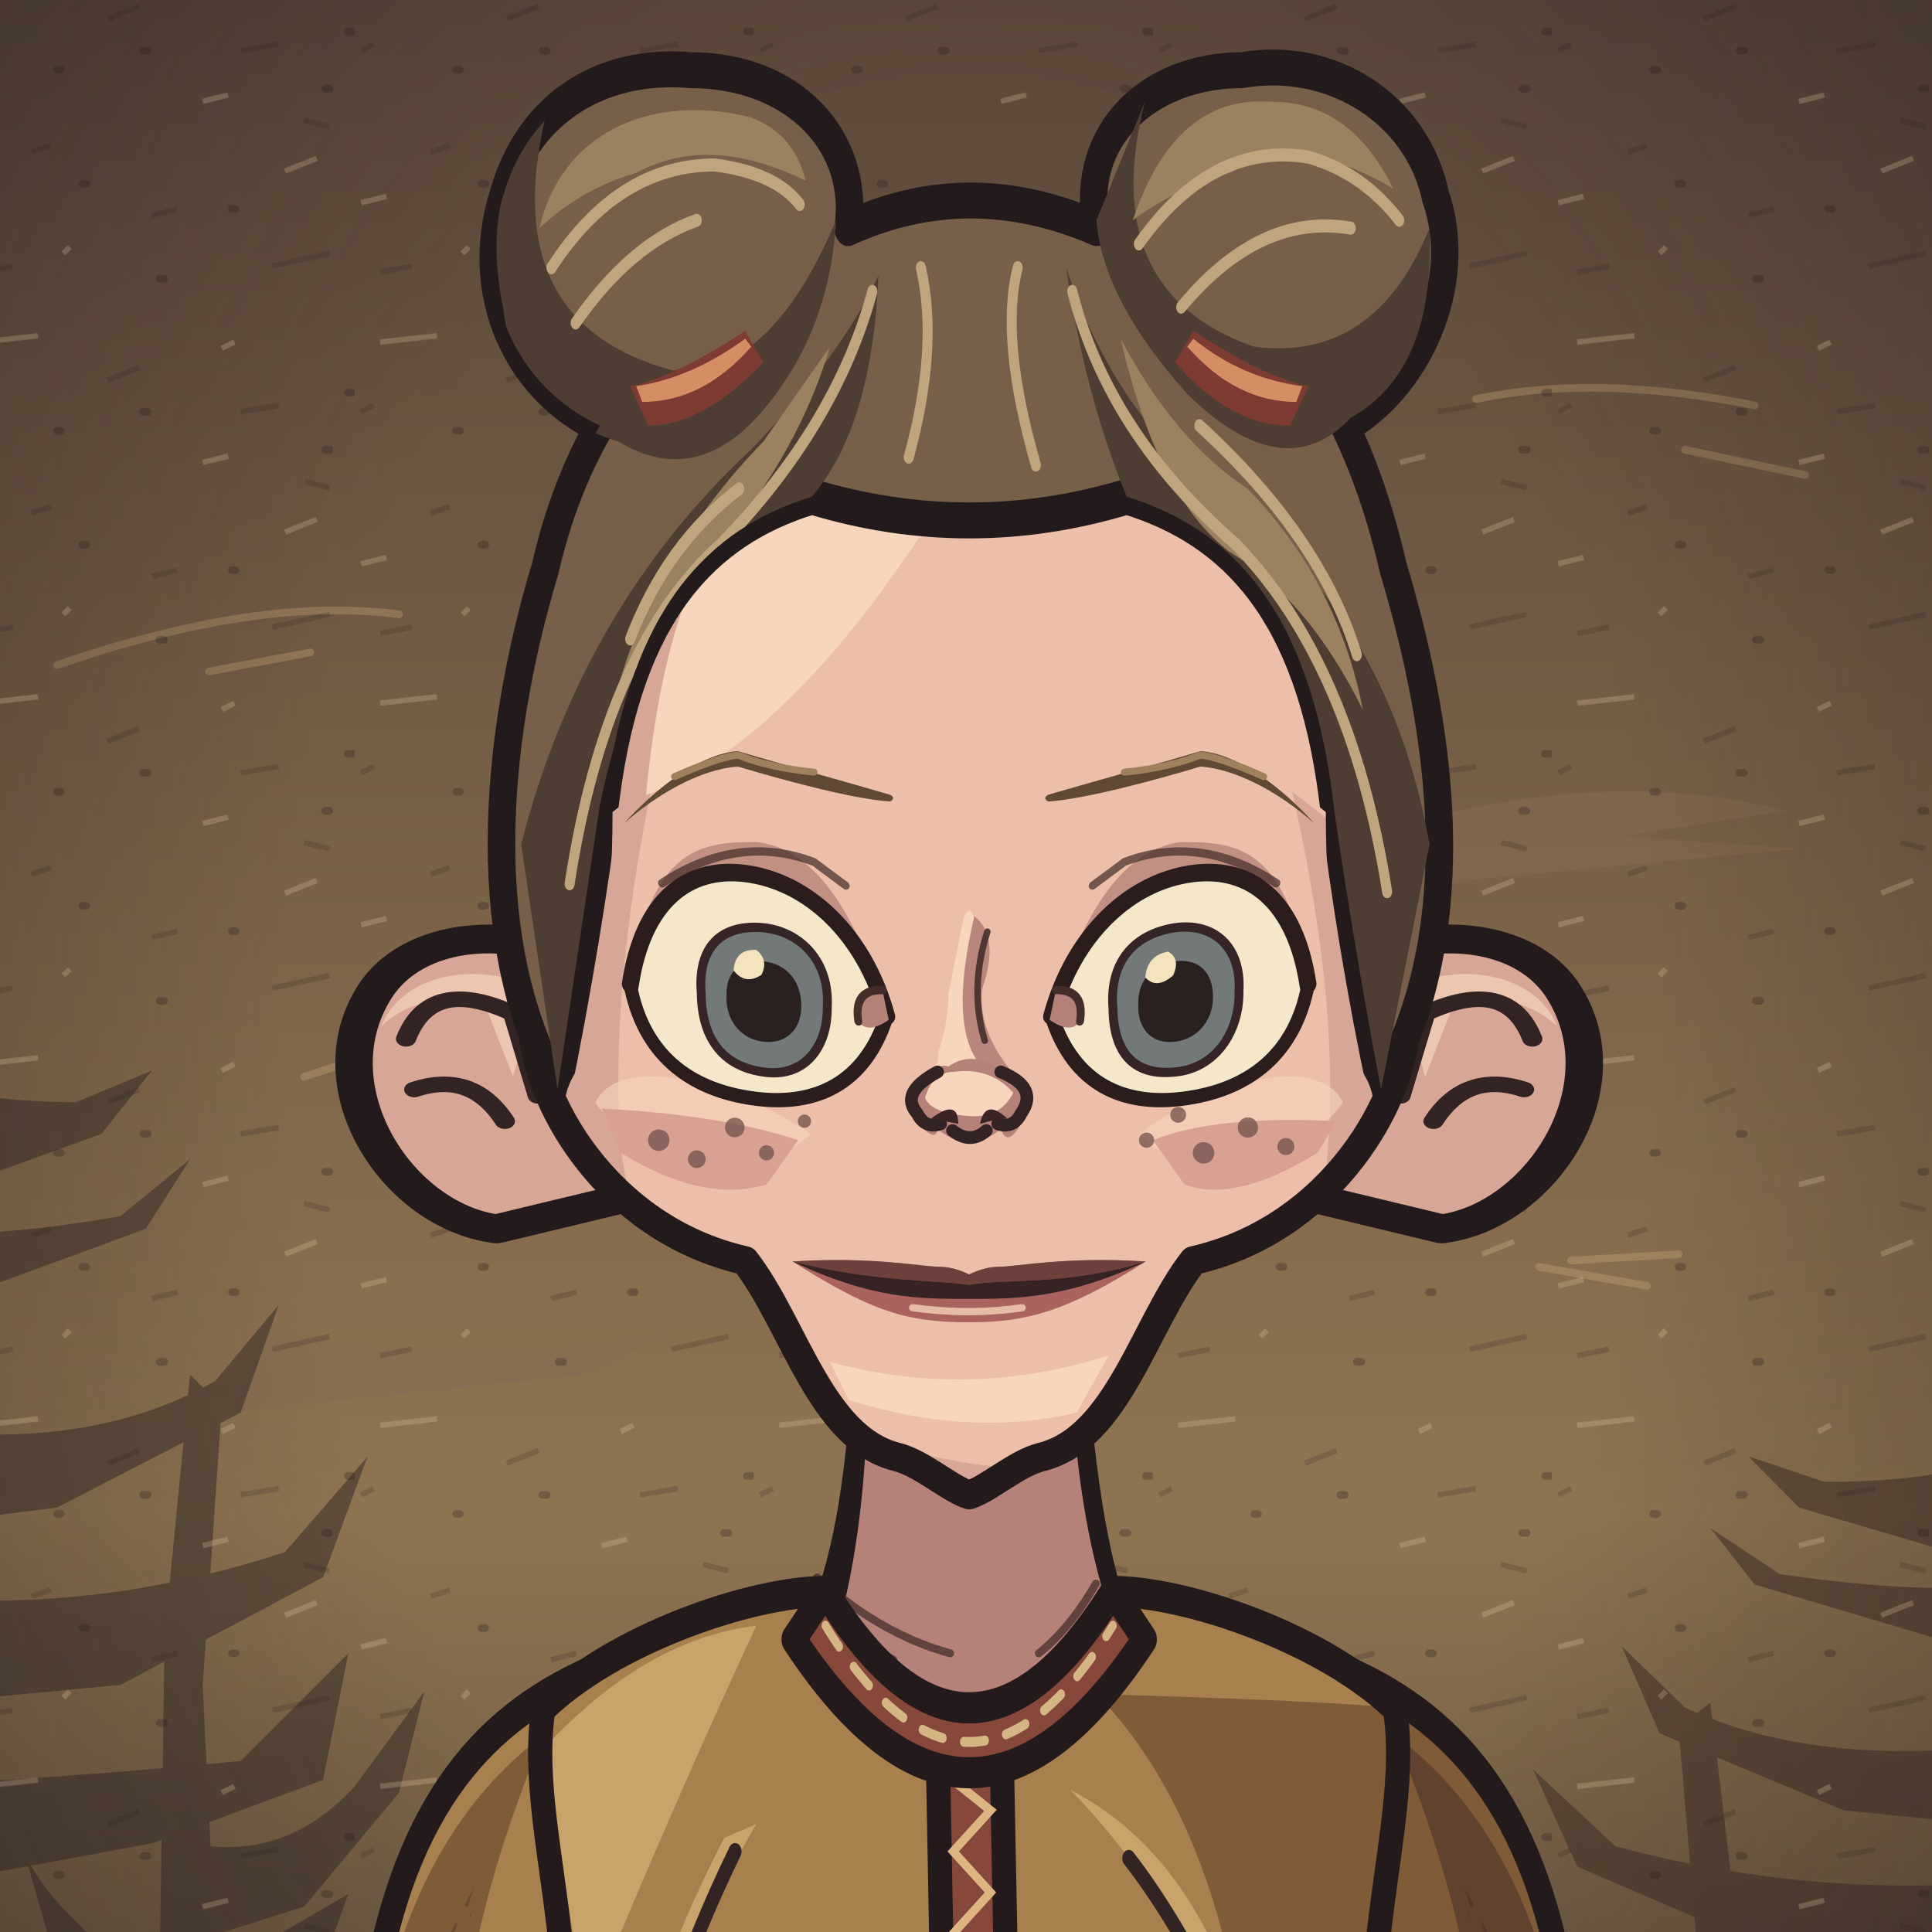
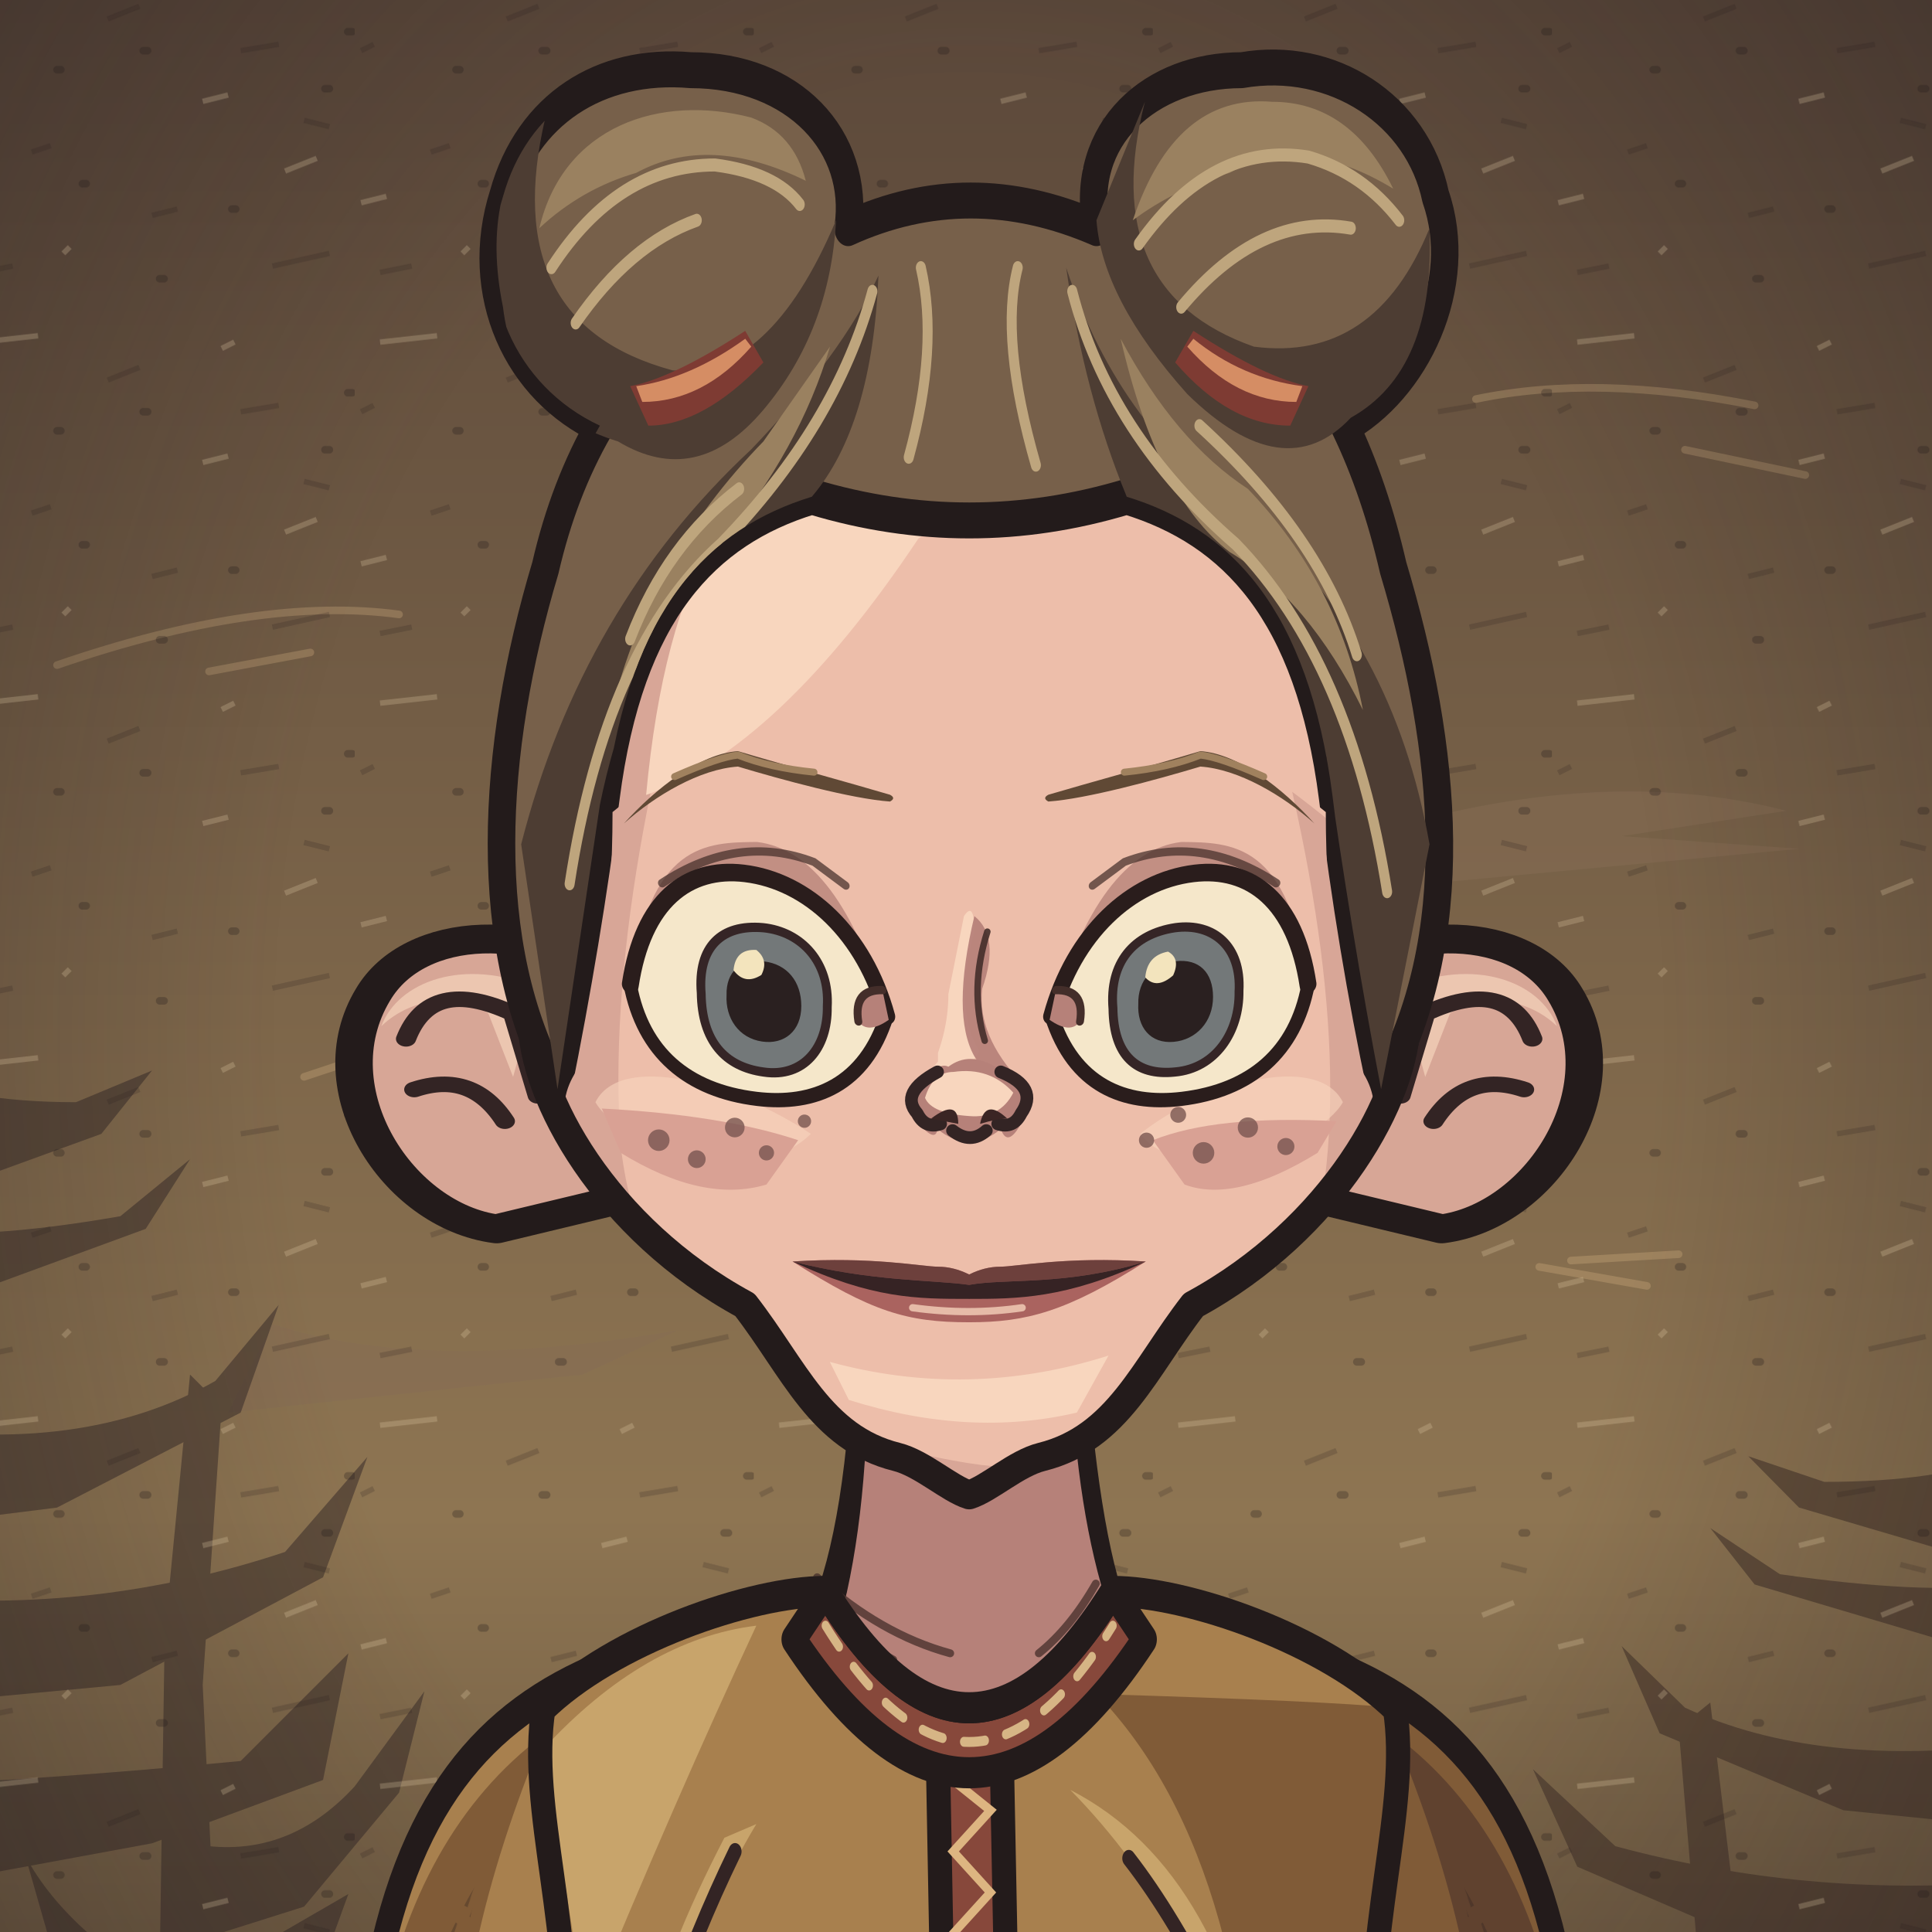
<svg xmlns="http://www.w3.org/2000/svg" xmlns:xlink="http://www.w3.org/1999/xlink" aria-labelledby="title" width="32" height="32" viewBox="7 8 305 305" role="img">
  <defs>
    <style>
      .edge {stroke:#231b1b;stroke-width:4.55;stroke-linecap:round;stroke-linejoin:round}
      .seam {fill:none;stroke:#332424;stroke-width:2.45;stroke-linecap:round;stroke-linejoin:round}
      .etch {fill:none;stroke:#442e2a;stroke-width:1.25;stroke-linecap:round}
      .hair-line {fill:none;stroke:#967661;stroke-width:1.45;stroke-linecap:round}
      .white {fill:#f5e7ca;stroke:#2a1d1c;stroke-width:2.65;stroke-linejoin:round}
      .label {fill:#efdfc1;font:600 20px Georgia,serif}
      .muted {fill:#b8aa96;font:13px 'Segoe UI',sans-serif}
      .section {fill:#dcbb8e;font:600 14px 'Segoe UI',sans-serif}
    </style>
    <linearGradient id="umber" x2="0" y2="1" gradientUnits="objectBoundingBox">
      <stop stop-color="#594639" />
      <stop offset=".56" stop-color="#8e7552" />
      <stop offset="1" stop-color="#3c3029" />
    </linearGradient>
    <linearGradient id="ash" x2="0" y2="1" gradientUnits="objectBoundingBox">
      <stop stop-color="#3b423d" />
      <stop offset=".56" stop-color="#7a7d67" />
      <stop offset="1" stop-color="#242b28" />
    </linearGradient>
    <linearGradient id="rose" x2="0" y2="1" gradientUnits="objectBoundingBox">
      <stop stop-color="#51404a" />
      <stop offset=".56" stop-color="#8a6972" />
      <stop offset="1" stop-color="#372c33" />
    </linearGradient>
    <pattern id="paper-grain" width="63" height="57" patternUnits="userSpaceOnUse">
      <path d="M1 16l2-1m21-4 5-2m16 7 6-1M12 32l3-1m16 11 4-1m20-14 4 1M4 51l5-1m41 0 9-2" fill="none" stroke="#231a1b" stroke-width=".85" opacity=".19" />
      <path d="M4 5l9-1m29 2 2-1M1 40l4-1m12 9 1-1m21-23 4-1m9 12 5-2" fill="none" stroke="#f0dbb5" stroke-width=".85" opacity=".23" />
      <path d="M16 19h.6m13-3h.7m28 6h.7m-39 15h.6m23 4h.6m-12 11h.7m29-39h.7" fill="none" stroke="#21191a" stroke-width="1.2" opacity=".28" stroke-linecap="round" />
    </pattern>
    <pattern id="ink-lines" width="7" height="9" patternUnits="userSpaceOnUse" patternTransform="rotate(28)">
      <path d="M1 -2V10m2.8-8 .6 6m1.9-1v5" stroke="#271d1d" stroke-width=".95" fill="none" opacity=".65" />
    </pattern>
    <radialGradient id="vignette" cx=".5" cy=".39" r=".72">
      <stop offset=".47" stop-color="#20191c" stop-opacity="0" />
      <stop offset="1" stop-color="#20191c" stop-opacity=".48" />
    </radialGradient>
    <g id="firs" fill="currentColor">
      <path d="M10 439Q15 379 12 300L9 220 15 146 15 54 19 80 21 147 28 230 25 326 29 439Z" />
      <path d="M17 169Q27 174 45 174L57 169 49 179 27 187 17 185                M18 194Q29 196 52 192L63 183 56 194 26 205 16 207                M15 225Q46 230 67 218L77 206 71 223 42 238 18 241                M17 252Q48 255 78 245L91 230 84 249 52 266 20 269                M14 282Q40 281 71 278L88 261 84 281 57 291 19 298                M19 312Q43 316 69 310L88 299 84 310 58 322 22 325" />
      <path d="M6 312 0 315V284L11 285M0 266 13 270V250L0 249M0 220 15 221 15 206 0 202                M0 180 16 181V167L0 165M0 141 15 150V138L0 133M0 112 17 127V118L0 104" />
      <path d="M64 440Q55 380 58 324L59 258 63 217 68 222 65 266 68 328 76 440Z                M63 291Q78 294 89 282L100 267 96 283 81 301 62 307                M63 323Q80 323 106 304L98 321 68 339                M63 316Q44 306 37 293L41 307 64 329Z" />
    </g>
    <g id="brambles" fill="none" stroke="currentColor" stroke-linecap="round" stroke-linejoin="round">
      <path stroke-width="3.8" d="M9 440Q13 401 21 380T26 333m-8 57Q39 375 43 352m-28 46Q6 377 0 376M41 440Q41 402 63 385m-20 44q26-6 39-30" />
      <path stroke-width="2" d="M23 364l14-13m-12 4-7-15m20 29 17-4m-15-1 1-11m13 49 2-17m2 14 18-5m-34 32q-12-10-17-10" />
    </g>
    <g id="night-scratches" fill="none" stroke="currentColor" stroke-width="1.2" stroke-linecap="round">
      <path d="M16 113q32-11 54-8m-30 9 16-3m184-40q19-4 44 1m-11 7 19 4                M24 335q33-3 68-16m-44 16 26-4m164-9q31 5 60-3m-39 8 38-3                M27 391q22-6 52-5m168 14q28-8 57-8m-40 11 24-4                M55 178l18-6m177 36 17 3m-12-4 17-1" />
    </g>
    <g id="shirt-setting">
      <rect width="320" height="440" fill="url(#umber)" />
      <path d="M50 217q24 8 64 1l-15 7-56 6m176-90q39-13 70-5l-26 4 28 2-64 6" fill="#856c54" opacity=".5" />
      <use xlink:href="#firs" style="color:#342827" opacity=".52" transform="translate(-26 8)" />
      <use xlink:href="#firs" style="color:#413128" opacity=".58" transform="translate(340 101) scale(-1 .81)" />
      <use xlink:href="#night-scratches" style="color:#dfbb87" opacity=".28" />
      <use xlink:href="#brambles" style="color:#291f22" opacity=".71" />
      <rect width="320" height="440" fill="url(#vignette)" />
      <rect width="320" height="440" fill="url(#paper-grain)" />
    </g>
    <g id="armor-setting">
      <rect width="320" height="440" fill="url(#ash)" />
      <path d="M42 173q49-4 68 3l-43 6 25 3-49 4m151 35q47 10 104-6l-26 14-62 8Z" fill="#707764" opacity=".48" />
      <use xlink:href="#firs" style="color:#27312c" opacity=".64" transform="translate(-36 30)" />
      <use xlink:href="#firs" style="color:#303833" opacity=".75" transform="translate(324 45) scale(-.86 1.03)" />
      <use xlink:href="#brambles" style="color:#252a27" opacity=".62" transform="translate(319 10) scale(-1 1)" />
      <use xlink:href="#night-scratches" style="color:#d8d8a9" opacity=".28" transform="translate(-2 21)" />
      <rect width="320" height="440" fill="url(#vignette)" />
      <rect width="320" height="440" fill="url(#paper-grain)" />
    </g>
    <g id="woman-setting">
      <rect width="320" height="440" fill="url(#rose)" />
      <path d="M44 235q40-4 76-1l-20 6-36 2 19 3-44 5m183-50q35 3 60-3l-24 9-31 2" fill="#775d65" opacity=".6" />
      <use xlink:href="#firs" style="color:#3b2b34" opacity=".58" transform="translate(-20 84) scale(.86 .91)" />
      <use xlink:href="#firs" style="color:#3d2e39" opacity=".68" transform="translate(327 54) scale(-.85 .98)" />
      <path d="M300 440q-2-82-6-173l-9-103 7-35 12 42 9 98 7 171Z                M294 195q-10-18-25-24l-15-1 13-4 11 2 18 15                M285 162q-13-22-34-27l-7 4 7-11 17 4 20 17                M303 242q-18-23-36-27l-13 3 15-9 11 2 21 15" fill="#3a2b33" opacity=".64" />
      <use xlink:href="#brambles" style="color:#2d2229" opacity=".8" transform="translate(12 6)" />
      <use xlink:href="#night-scratches" style="color:#e1b8a8" opacity=".28" transform="translate(0 7)" />
      <rect width="320" height="440" fill="url(#vignette)" />
      <rect width="320" height="440" fill="url(#paper-grain)" />
    </g>
    <pattern id="mail-rings" width="14" height="13" patternUnits="userSpaceOnUse" patternTransform="rotate(-7)">
      <path d="M-1 2q3-3 6 0 1 3-2 5Q0 8-1 5M6 2q3-3 6 0 1 3-2 5Q7 8 6 5M3 8q3-3 6 0 1 3-2 5-3 1-4-2M10 8q3-3 6 0" fill="none" stroke="#2d2c28" stroke-width="1.6" stroke-linecap="round" />
      <path d="M-.5 4q1.5-2 3-1m5 1q1.4-2 3-1M4 10q1.5-2 3-1m4 1q1.4-2 3-1" fill="none" stroke="#9a9b87" stroke-width="1.12" opacity=".78" stroke-linecap="round" />
    </pattern>
    <pattern id="armor-plates" width="47" height="24" patternUnits="userSpaceOnUse" patternTransform="translate(4 4) rotate(2)">
      <path d="M1 0l21 .7 1 18-3 3-17-1-1-4Zm24 1 19-1 2 15-3 7-19-2Z" fill="#85867a" stroke="#352e2a" stroke-width="1.75" stroke-linejoin="round" />
      <path d="M2 2l18 .2-.2 4L5 7 4 17Zm24 0 16-1 1 4-14 2-3 10Z" fill="#a9a58d" />
      <path d="M19 4l4 14-3 3-16-1 13-4Zm22 2 4 10-2 5-17-1 13-4Z" fill="#62655f" />
      <path d="M7 7l1-.5m6 12 3-2m16-7 5-1m-7 5 4-2" fill="none" stroke="#d0c0a0" stroke-width=".9" opacity=".76" />
      <path d="M6 12q2-2 2.7 1-1 2.2-2.7.5Zm12 1q1.8-2 2.4.6-1 2.6-2.5.8Zm11 1q1-2.2 2.8-1-.2 2.9-2.8 2.1Zm12-2q2.2-1.4 2.3.8-1 2.3-2.3.5Z" fill="#3c342d" />
    </pattern>
    <clipPath id="portrait-frame">
      <rect width="320" height="440" />
    </clipPath>
    <clipPath id="wardrobe-torso-mask">
      <path d="M133 273 C119 273 93 280 80 290 C77 305 86 322 84 346 C82 370 91 386 90 400 C89 415 86 431 81 445 H239 C234 431 231 415 230 400 C229 386 238 370 236 346 C234 322 243 305 240 290 C227 280 201 273 187 273 Q160 307 133 273Z" />
    </clipPath>
    <clipPath id="face-shape-clip">
-       <path d="M 160 54 C 194 54 221 71 225 128 C 226 143 229 156 229 169 C 229 181 217.52 202 195.4 207 C 187.636 217 183.5 235 171.44 238 C 167.44 239 163.168 243 160 244 C 156.832 243 152.56 239 148.56 238 C 136.5 235 132.364 217 124.6 207 C 102.48 202 91 181 91 169 C 91 156 94 143 95 128 C 99 71 126 54 160 54 Z" />
+       <path d="M 160 54 C 194 54 221 71 225 128 C 226 143 229 156 229 169 C 229 181 217.52 202 195.4 214 C 187.636 224 183.5 235 171.44 238 C 167.44 239 163.168 243 160 244 C 156.832 243 152.56 239 148.56 238 C 136.5 235 132.364 224 124.6 214 C 102.48 202 91 181 91 169 C 91 156 94 143 95 128 C 99 71 126 54 160 54 Z" />
    </clipPath>
    <clipPath id="face-features-eye-left">
      <path d="M-21 0 C-19 -13 -12 -19 -3 -19 C7 -19 16 -12 19.5 0 C16 11 8 15 -1 15 C-12 15 -19 10 -21 0Z" />
    </clipPath>
    <clipPath id="face-features-eye-right">
      <path d="M-21 0 C-19 -13 -12 -19 -3 -19 C7 -19 16 -12 19.5 0 C16 11 8 15 -1 15 C-12 15 -19 10 -21 0Z" />
    </clipPath>
    <clipPath id="face-features-nose-bridge">
      <path d="M154 144H167V179L172 185V187H149V185L154 179Z" />
    </clipPath>
    <mask id="hair-face-opening" maskUnits="userSpaceOnUse" x="0" y="0" width="320" height="440">
      <rect fill="white" x="0" y="0" width="320" height="440" />
      <g clip-path="url(#face-shape-clip)">
        <path d="M103.7 136.2C110.5 130.664 117.5 125.182 123.5 124.782C130.5 126.882 141.5 129.882 149 131.664Q160 139.664 171 131.664C178.5 129.882 189.5 126.882 196.5 124.782C202.5 125.182 209.5 130.664 216.3 136.2C216.3 145.2 216.9 149 216.9 166C216.9 175 224 175 224 184V300H96V184C96 175 103.1 175 103.1 166C103.1 149 103.7 145.2 103.7 136.2Z" fill="black" />
      </g>
    </mask>
    <clipPath id="hair-crown-clip">
      <path d="M92 176C79 158 81 133 90 110Q93 100 99 92C85 87 78 75 83 63C87 52 99 46 114 47C131 47 142 56 140 67Q160 60 181 67C178 55 190 47 205 47C220 45 234 52 237 63C242 74 234 87 222 92Q227 100 230 110C239 133 242 157 228 176Q223 158 220 139C216 115 203 105 186 101Q160 107 134 101C117 105 104 115 100 139Q97 157 92 176Z" />
    </clipPath>
  </defs>
  <g clip-path="url(#portrait-frame)">
    <use xlink:href="#shirt-setting" />
    <g data-part="neck">
      <g id="face-shape-neck">
        <path d="M 144 219 Q 143 249 137 263 Q 130 270 114 278 L 131 301 189 301 206 278 Q 190 270 183 263 Q 178 250 176 219 Z" fill="#e0b09f" class="edge" />
        <path d="M 144 224 176 224 Q 177 247 182 262 Q 178 275 160 277 Q 142 275 139 266 Q 144 249 144 224 Z" fill="#b68179" />
        <path d="M 136 257 q 10 9 21 12 m -16 -3 7 4 m 32 -12 q -4 7 -9 11" class="etch" opacity=".75" />
      </g>
    </g>
    <g data-part="wardrobe" transform="matrix(0.84 0 0 1.08 25.6 -35.6)">
      <path d="M91 284C69 291 54 304 48 332C38 362 37 415 50 445H92L109 336Z" fill="#a8804e" class="edge" data-part="sleeve-outline" data-side="left" />
      <path d="M49 337 Q56 308 80 294 Q63 326 64 351 L53 373 Q53 421 64 444 H50 Q35 397 49 337Z" fill="#805b37" />
      <path d="M48 354 Q59 326 68 315 Q59 342 62 359 L45 383Z" fill="url(#ink-lines)" opacity=".44" />
      <path d="M53 376 q10 -11 20 -14 m-18 27 16 -10 M52 414 q4 11 13 21" class="seam" />
      <path d="M54 354 l9 -17 m-9 24 9 -14 m-6 61 10 13" class="etch" />
      <g transform="translate(320 0) scale(-1 1)">
        <path d="M91 284C69 291 54 304 48 332C38 362 37 415 50 445H92L109 336Z" fill="#805b37" class="edge" data-part="sleeve-outline" data-side="right" />
        <path d="M49 337 Q56 308 80 294 Q63 326 64 351 L53 373 Q53 421 64 444 H50 Q35 397 49 337Z" fill="#60422f" />
        <path d="M48 354 Q59 326 68 315 Q59 342 62 359 L45 383Z" fill="url(#ink-lines)" opacity=".44" />
        <path d="M53 376 q10 -11 20 -14 m-18 27 16 -10 M52 414 q4 11 13 21" class="seam" />
        <path d="M54 354 l9 -17 m-9 24 9 -14 m-6 61 10 13" class="etch" />
      </g>
      <path d="M133 273 C119 273 93 280 80 290 C77 305 86 322 84 346 C82 370 91 386 90 400 C89 415 86 431 81 445 H239 C234 431 231 415 230 400 C229 386 238 370 236 346 C234 322 243 305 240 290 C227 280 201 273 187 273 Q160 307 133 273Z" fill="#a8804e" />
      <g data-part="torso" clip-path="url(#wardrobe-torso-mask)">
        <path d="M80 296 Q99 280 120 278 Q105 303 88 335Z" fill="#c8a46b" />
        <path d="M184 288 Q227 289 240 290 L257 444 H217 Q226 405 214 371 Q215 313 184 288Z" fill="#805b37" />
        <path d="M81 344 Q91 359 87 381 L72 402 L64 359Z" fill="#805b37" />
        <path d="M207 371 Q223 390 235 386 L234 416 L220 412Z" fill="url(#ink-lines)" opacity=".42" />
        <path d="M120 307 Q103 329 98 361 Q92 342 114 309Z M179 302 Q209 314 216 353 Q203 321 179 302Z" fill="#c8a46b" />
        <path d="M133 409 Q124 426 123 444 H113 Q119 423 133 409Z M174 412 Q184 426 192 445 H177Z" fill="#c8a46b" />
        <path d="M116 311 Q101 335 95 360 M190 312 Q207 329 225 367 M150 338 q-3 22 3 42 m11 -31 6 35 M129 421 l-7 24 m60 -28 8 27" class="seam" />
        <path d="M101 369 l-7 16 m12 -12 -6 12 M222 355 l6 19 m-11 -12 5 15 M143 367 l2 14 m65 44 4 13" class="etch" />
        <path d="M154 292h12l1 40-12 2Z" fill="#87483b" class="edge" />
        <path d="M156 300l8 5-7 6 7 6-7 6 7 5" fill="none" stroke="#ddb581" stroke-width="1.4" />
        <path d="M133 273 Q160 307 187 273 L193 280 Q160 319 127 280Z" fill="#87483b" class="edge" />
        <path d="M133 278 Q160 312 187 278" fill="none" stroke="#d6b585" stroke-width="1.45" stroke-dasharray="4 4" stroke-linecap="round" />
      </g>
      <path d="M133 273 C119 273 93 280 80 290 C77 305 86 322 84 346 C82 370 91 386 90 400 C89 415 86 431 81 445 H239 C234 431 231 415 230 400 C229 386 238 370 236 346 C234 322 243 305 240 290 C227 280 201 273 187 273 Q160 307 133 273Z" fill="none" class="edge" />
      <g data-part="belt" clip-path="url(#wardrobe-torso-mask)">
        <path d="M96 396 Q160 414 224 395 L223 413 Q160 430 97 414Z" fill="#574034" class="edge" />
        <path d="M99 400 Q160 417 221 399 L221 403 Q160 420 100 404Z" fill="#916649" />
        <path d="M101 410 Q160 426 219 409" fill="none" stroke="#bd9369" stroke-width="1.35" stroke-dasharray="3 3" stroke-linecap="round" />
        <path d="M149 402l24 -1 5 4-1 13-5 4-24 -1-5 -4v-11Z M151 407l-1 9 20 1 1 -11Z" fill="#c69657" fill-rule="evenodd" stroke="#372621" stroke-width="2.9" stroke-linejoin="round" />
        <path d="M156 412l16 -1m-25 -4 8 -2" fill="none" stroke="#e9b97b" stroke-width="2" stroke-linecap="round" />
      </g>
    </g>
    <g id="face-shape">
      <g id="face-shape-ears">
        <g transform="translate(101 179) scale(-1.3 1)">
          <path d="M -4 -15 C 7 -26 22 -25 27 -14 C 34 1 24 21 12 23 L -4 18 Z" fill="#d7a696" class="edge" />
          <path d="M 7 -15 C 16 -20 24 -16 26 -9 C 22 -14 16 -14 13 -11 L 10 -1 Z" fill="#f8d6be" opacity=".66" />
          <path d="M 23 -7 Q 20 -17 10 -11 L 7 2 M 22 1 Q 15 -2 11 6" class="seam" />
        </g>
        <g transform="translate(219 179) scale(1.3 1)">
          <path d="M -4 -15 C 7 -26 22 -25 27 -14 C 34 1 24 21 12 23 L -4 18 Z" fill="#d7a696" class="edge" />
          <path d="M 7 -15 C 16 -20 24 -16 26 -9 C 22 -14 16 -14 13 -11 L 10 -1 Z" fill="#f8d6be" opacity=".66" />
          <path d="M 23 -7 Q 20 -17 10 -11 L 7 2 M 22 1 Q 15 -2 11 6" class="seam" />
        </g>
      </g>
-       <path d="M 160 54 C 194 54 221 71 225 128 C 226 143 229 156 229 169 C 229 181 217.52 202 195.4 207 C 187.636 217 183.5 235 171.44 238 C 167.44 239 163.168 243 160 244 C 156.832 243 152.56 239 148.56 238 C 136.5 235 132.364 217 124.6 207 C 102.48 202 91 181 91 169 C 91 156 94 143 95 128 C 99 71 126 54 160 54 Z" fill="#edbeaa" />
+       <path d="M 160 54 C 194 54 221 71 225 128 C 226 143 229 156 229 169 C 229 181 217.52 202 195.4 214 C 187.636 224 183.5 235 171.44 238 C 167.44 239 163.168 243 160 244 C 156.832 243 152.56 239 148.56 238 C 136.5 235 132.364 224 124.6 214 C 102.48 202 91 181 91 169 C 91 156 94 143 95 128 C 99 71 126 54 160 54 Z" fill="#edbeaa" />
      <g clip-path="url(#face-shape-clip)">
        <path d="M 70 141 Q 104 91 123 84 Q 102 148 105 189 Q 110 231 160 239 Q 192 244 211 214 Q 223 186 211 133 Q 235 151 250 174 L 250 265 70 265 Z" fill="#d8a697" />
        <path d="M 109 133.5 Q 114 80 142 79 Q 173 70 195 88 Q 174 79 152 93 Q 130 126 109 133.5 Z" fill="#f8d6be" />
        <g transform="translate(160 0) scale(-1 1)">
          <path d="M 25 187 C 37 179 55 174 59 182 C 55 189 34 196 25 187 Z" fill="#f8d6be" opacity=".605" />
          <path d="M 27 188 Q 39 184 58 183 L 55 190 Q 42 198 32 195 Z" fill="#d9a194" />
        </g>
        <g transform="translate(160 0) scale(1 1)">
          <path d="M 27 187 C 37 179 55 174 59 182 C 55 189 34 196 27 187 Z" fill="#f8d6be" opacity=".605" />
          <path d="M 29 188 Q 39 184 58 185 L 55 190 Q 42 198 34 195 Z" fill="#d9a194" />
        </g>
        <path d="M 92 183 Q 99 211 120 232 L 132 247 119 248 Q 98 234 85 212 Z M 229 184 Q 224 217 203 241 L 193 250 209 247 Q 230 233 240 211 Z" fill="url(#ink-lines)" opacity=".14" />
        <path d="M 138 223 Q 160 229 182 222 L 177 231 Q 160 235 141 229 Z" fill="#f8d6be" />
        <circle cx="111" cy="188" r="1.7" fill="#76534e" opacity=".78" />
        <circle cx="117" cy="191" r="1.4" fill="#76534e" opacity=".78" />
        <circle cx="123" cy="186" r="1.55" fill="#76534e" opacity=".78" />
        <circle cx="128" cy="190" r="1.2" fill="#76534e" opacity=".78" />
        <circle cx="134" cy="185" r="1.05" fill="#76534e" opacity=".78" />
        <circle cx="188" cy="188" r="1.2" fill="#76534e" opacity=".78" />
        <circle cx="193" cy="184" r="1.25" fill="#76534e" opacity=".78" />
        <circle cx="197" cy="190" r="1.7" fill="#76534e" opacity=".78" />
        <circle cx="204" cy="186" r="1.6" fill="#76534e" opacity=".78" />
        <circle cx="210" cy="189" r="1.35" fill="#76534e" opacity=".78" />
      </g>
-       <path d="M 160 54 C 194 54 221 71 225 128 C 226 143 229 156 229 169 C 229 181 217.52 202 195.4 207 C 187.636 217 183.5 235 171.44 238 C 167.44 239 163.168 243 160 244 C 156.832 243 152.56 239 148.56 238 C 136.5 235 132.364 217 124.6 207 C 102.48 202 91 181 91 169 C 91 156 94 143 95 128 C 99 71 126 54 160 54 Z" fill="none" class="edge" />
+       <path d="M 160 54 C 194 54 221 71 225 128 C 226 143 229 156 229 169 C 229 181 217.52 202 195.4 214 C 187.636 224 183.5 235 171.44 238 C 167.44 239 163.168 243 160 244 C 156.832 243 152.56 239 148.56 238 C 136.5 235 132.364 224 124.6 214 C 102.48 202 91 181 91 169 C 91 156 94 143 95 128 C 99 71 126 54 160 54 Z" fill="none" class="edge" />
    </g>
    <g clip-path="url(#face-shape-clip)">
      <g data-part="eyes">
        <g transform="matrix(1 0.12 0 1.04 127.5 166)">
          <path d="M-21 0 C-18 -22 -9 -23 -1 -24 Q12 -24 19.5 0Z" fill="#b68179" opacity=".78" />
          <path d="M-16 -16 Q-4 -25 8 -22 L13 -19" class="etch" opacity=".72" />
          <path d="M-21 0 C-19 -13 -12 -19 -3 -19 C7 -19 16 -12 19.5 0 C16 11 8 15 -1 15 C-12 15 -19 10 -21 0Z" class="white" style="stroke-width:2.15" />
          <g clip-path="url(#face-features-eye-left)">
            <g transform="translate(0 0) scale(1 1)">
              <path d="M-9.8 0 C-10.4 -7 -6.6 -10.9 0 -11.1 C6.1 -11.2 10.5 -7 10.1 -.3 C10.2 5.9 6.4 11 0 10.8 C-6.1 10.7 -9.7 7.2 -9.8 0Z" fill="#737879" stroke="#352526" stroke-width="1.4" />
              <path d="M-5.8 -.2C-5.9-3.8-3.5-6 .1-6 3.8-6 6-3.6 6 .1 6 3.9 3.3 6.3-.2 6.2-3.9 6.1-6 3.3-5.8-.2Z" fill="#2a2020" />
              <path d="M-4.7-4.1Q-4.4-7.4-1.1-7.6 .9-6.3-.3-3.9-2.9-2-4.7-4.1Z" fill="#f3e4bd" />
            </g>
          </g>
          <path d="M-21 0 C-19 -13 -12 -19 -3 -19 C7 -19 16 -12 19.5 0" fill="none" stroke="#2a1d1c" stroke-width="2.65" stroke-linecap="round" />
          <path d="M18.8 -3.8 Q14.2 -3.4 15 1.4 Q16.5 3.2 19.8 .6Z" fill="#b68179" />
          <path d="M18.8 -3.8 Q14.2 -3.4 15 1.4" class="etch" />
        </g>
        <g transform="matrix(-1 0.12 0 1.04 192.5 166)">
          <path d="M-21 0 C-18 -22 -9 -23 -1 -24 Q12 -24 19.5 0Z" fill="#b68179" opacity=".78" />
          <path d="M-16 -16 Q-4 -25 8 -22 L13 -19" class="etch" opacity=".72" />
          <path d="M-21 0 C-19 -13 -12 -19 -3 -19 C7 -19 16 -12 19.5 0 C16 11 8 15 -1 15 C-12 15 -19 10 -21 0Z" class="white" style="stroke-width:2.15" />
          <g clip-path="url(#face-features-eye-right)">
            <g transform="translate(0 0) scale(-1 1)">
              <path d="M-9.8 0 C-10.4 -7 -6.6 -10.9 0 -11.1 C6.1 -11.2 10.5 -7 10.1 -.3 C10.2 5.9 6.4 11 0 10.8 C-6.1 10.7 -9.7 7.2 -9.8 0Z" fill="#737879" stroke="#352526" stroke-width="1.4" />
              <path d="M-5.8 -.2C-5.9-3.8-3.5-6 .1-6 3.8-6 6-3.6 6 .1 6 3.9 3.3 6.3-.2 6.2-3.9 6.1-6 3.3-5.8-.2Z" fill="#2a2020" />
              <path d="M-4.7-4.1Q-4.4-7.4-1.1-7.6 .9-6.3-.3-3.9-2.9-2-4.7-4.1Z" fill="#f3e4bd" />
            </g>
          </g>
          <path d="M-21 0 C-19 -13 -12 -19 -3 -19 C7 -19 16 -12 19.5 0" fill="none" stroke="#2a1d1c" stroke-width="2.65" stroke-linecap="round" />
          <path d="M18.8 -3.8 Q14.2 -3.4 15 1.4 Q16.5 3.2 19.8 .6Z" fill="#b68179" />
          <path d="M18.8 -3.8 Q14.2 -3.4 15 1.4" class="etch" />
        </g>
      </g>
      <g data-part="brows">
        <g transform="matrix(1 0 0 1 127.5 135)">
          <path d="M-22 3 C-17 -2.536 -10 -8.018 -4 -8.418 C3 -6.318 14 -3.318 20 -1.536 Q21 -1 20 -0.464 C14 -0.882 3 -3.882 -4 -5.982 C-10 -5.582 -17 -1.464 -22 3Z" fill="#604935" />
          <path d="M-14 -4.4 Q-7 -7.5 -4 -7.8 Q1 -5.8 8 -5.1" fill="none" stroke="#a0815e" stroke-width="1.1" stroke-linecap="round" />
        </g>
        <g transform="matrix(-1 0 0 1 192.5 135)">
          <path d="M-22 3 C-17 -2.536 -10 -8.018 -4 -8.418 C3 -6.318 14 -3.318 20 -1.536 Q21 -1 20 -0.464 C14 -0.882 3 -3.882 -4 -5.982 C-10 -5.582 -17 -1.464 -22 3Z" fill="#604935" />
          <path d="M-14 -4.4 Q-7 -7.5 -4 -7.8 Q1 -5.8 8 -5.1" fill="none" stroke="#a0815e" stroke-width="1.1" stroke-linecap="round" />
        </g>
      </g>
      <g data-part="nose" transform="translate(160 160) scale(.82 .82) translate(-160 -160)">
        <g clip-path="url(#face-features-nose-bridge)">
          <path d="M159 151 Q161 148 161 154 Q157 169 162 177 L158 183 152 182 Q156 174 156 166Z" fill="#f8d6be" />
          <path d="M161 151 Q166 155 162.5 165 Q161.5 174 170 183 L167 187 161 178 Q156.5 170 161 151Z" fill="#b68179" opacity=".93" />
          <path d="M163.5 154 Q160 165 163 175" class="etch" opacity=".9" />
        </g>
        <path d="M156 180 Q160 177 165 180 C167 180 166.09 180 168.5 182 Q172.5 186 170.5 190 Q167.5 196 166.09 192 Q160 197 153.91 192 Q153.5 195 149.5 190 Q147.5 186 151.5 183 Q154 179 156 180Z" fill="#b68179" />
        <path d="M157 181 Q164 180 168.5 185 Q165.95 190 160 189.5 Q152.775 189 151.5 186 Q153 181 157 181Z" fill="#f8d6be" />
        <path d="M153.91 181 Q146.5 185 150.0 189 Q151.5 192 154.5 191 M166.09 181 Q173.5 184 170.0 189 Q168.5 192 165.5 191" class="seam" />
        <path d="M152.65 190 q5.25 -4 5.25 1 q-5.25 -1 -5.25 -1Z M162.1 191 q1 -5 5.25 -1 q-2 0 -5.25 1Z" fill="#3b2524" />
        <path d="M156.8 192.3 Q160.25 195 163.3 192.3" class="seam" />
      </g>
      <g data-part="mouth" transform="translate(160 160) scale(.82 .82) translate(-160 -160)">
        <path d="M126 217.5 C141.3 216.5 151 218.5 154 218.5 Q157 218.5 160 220.0 Q163 218.5 166 218.5 C169 218.5 178.7 216.5 194 217.5 C178.7 227.2 171 229.2 160 229.2 C148 229.2 141.3 227.2 126 217.5Z" fill="#aa635f" />
        <path d="M126 217.5 C141.3 216.5 151 218.5 154 218.5 Q157 218.5 160 220.0 Q163 218.5 166 218.5 C169 218.5 178.7 216.5 194 217.5 C178.7 222.25 167 220.7 160 222 C153 221 141.3 221.4 126 217.5Z" fill="#56322f" opacity=".72" />
        <path d="M126 217.5 C141.3 221.4 153 221 160 222 C167 220.7 178.7 222.25 194 217.5 C178.7 224.7 169 224.7 160 224.7 C150 224.7 141.3 224.7 126 217.5Z" fill="#362324" />
        <path d="M149.12 226.4 Q160 227.9 170.2 226.4" fill="none" stroke="#f8d6be" stroke-width="1.4" stroke-linecap="round" opacity=".76" />
      </g>
    </g>
    <g id="hair-front">
      <g mask="url(#hair-face-opening)">
        <g transform="matrix(0.956 0 0 1.247 7.059 -39.529)">
          <path d="M92 176C79 158 81 133 90 110Q93 100 99 92C85 87 78 75 83 63C87 52 99 46 114 47C131 47 142 56 140 67Q160 60 181 67C178 55 190 47 205 47C220 45 234 52 237 63C242 74 234 87 222 92Q227 100 230 110C239 133 242 157 228 176Q223 158 220 139C216 115 203 105 186 101Q160 107 134 101C117 105 104 115 100 139Q97 157 92 176Z" fill="#77604a" class="edge" />
          <g clip-path="url(#hair-crown-clip)">
            <path d="M90 53Q82 79 111 85Q127 86 138 66Q137 80 126 90Q115 100 102 94Q85 90 83 77Q79 62 90 53Z M189 51Q181 75 207 82Q227 84 236 67Q237 85 223 91Q212 100 196 88Q182 76 181 66Z M86 145Q96 115 124 95Q139 83 145 73Q144 92 134 101Q107 110 99 140L92 176Z M176 72Q185 93 207 104Q230 119 236 145L228 176Q223 156 219 134Q212 110 186 101Q179 88 176 72Z" fill="#4d3d33" />
            <path d="M89 67C93 54 109 50 124 53Q131 55 133 61Q117 55 105 60Q96 62 89 67Z M187 66Q194 50 210 51Q223 51 230 62Q215 55 203 60Q194 62 187 66Z M101 128Q107 109 126 94L137 82Q132 95 119 107Q109 117 101 128Z M185 81Q194 94 206 100Q221 112 225 128Q216 114 203 108Q191 101 185 81Z" fill="#9a8160" />
            <path d="M91 72Q102 59 118 59Q128 60 132 64 M95 79Q104 69 115 66M188 69Q200 56 216 58Q225 60 231 66 M195 77Q208 65 223 67M94 150Q100 120 119 107Q138 92 144 75 M104 119Q110 107 122 100M150 96Q155 82 152 72 M171 97Q165 81 168 72M177 75Q183 93 204 107Q223 122 229 151 M198 92Q218 106 224 121" fill="none" stroke="#bea57d" stroke-width="1.65" stroke-linecap="round" stroke-linejoin="round" />
            <path d="M104 87Q111 86 123 80L126 84Q116 92 107 92Z M194 84L197 80Q209 86 216 87L213 92Q203 92 194 84Z" fill="#7e3b33" />
            <path d="M105 87Q114 86 123 81L124 82Q116 89 106 89Z M196 82L197 81Q205 86 215 87L214 89Q204 89 196 82Z" fill="#d58d64" />
          </g>
        </g>
      </g>
    </g>
  </g>
</svg>
